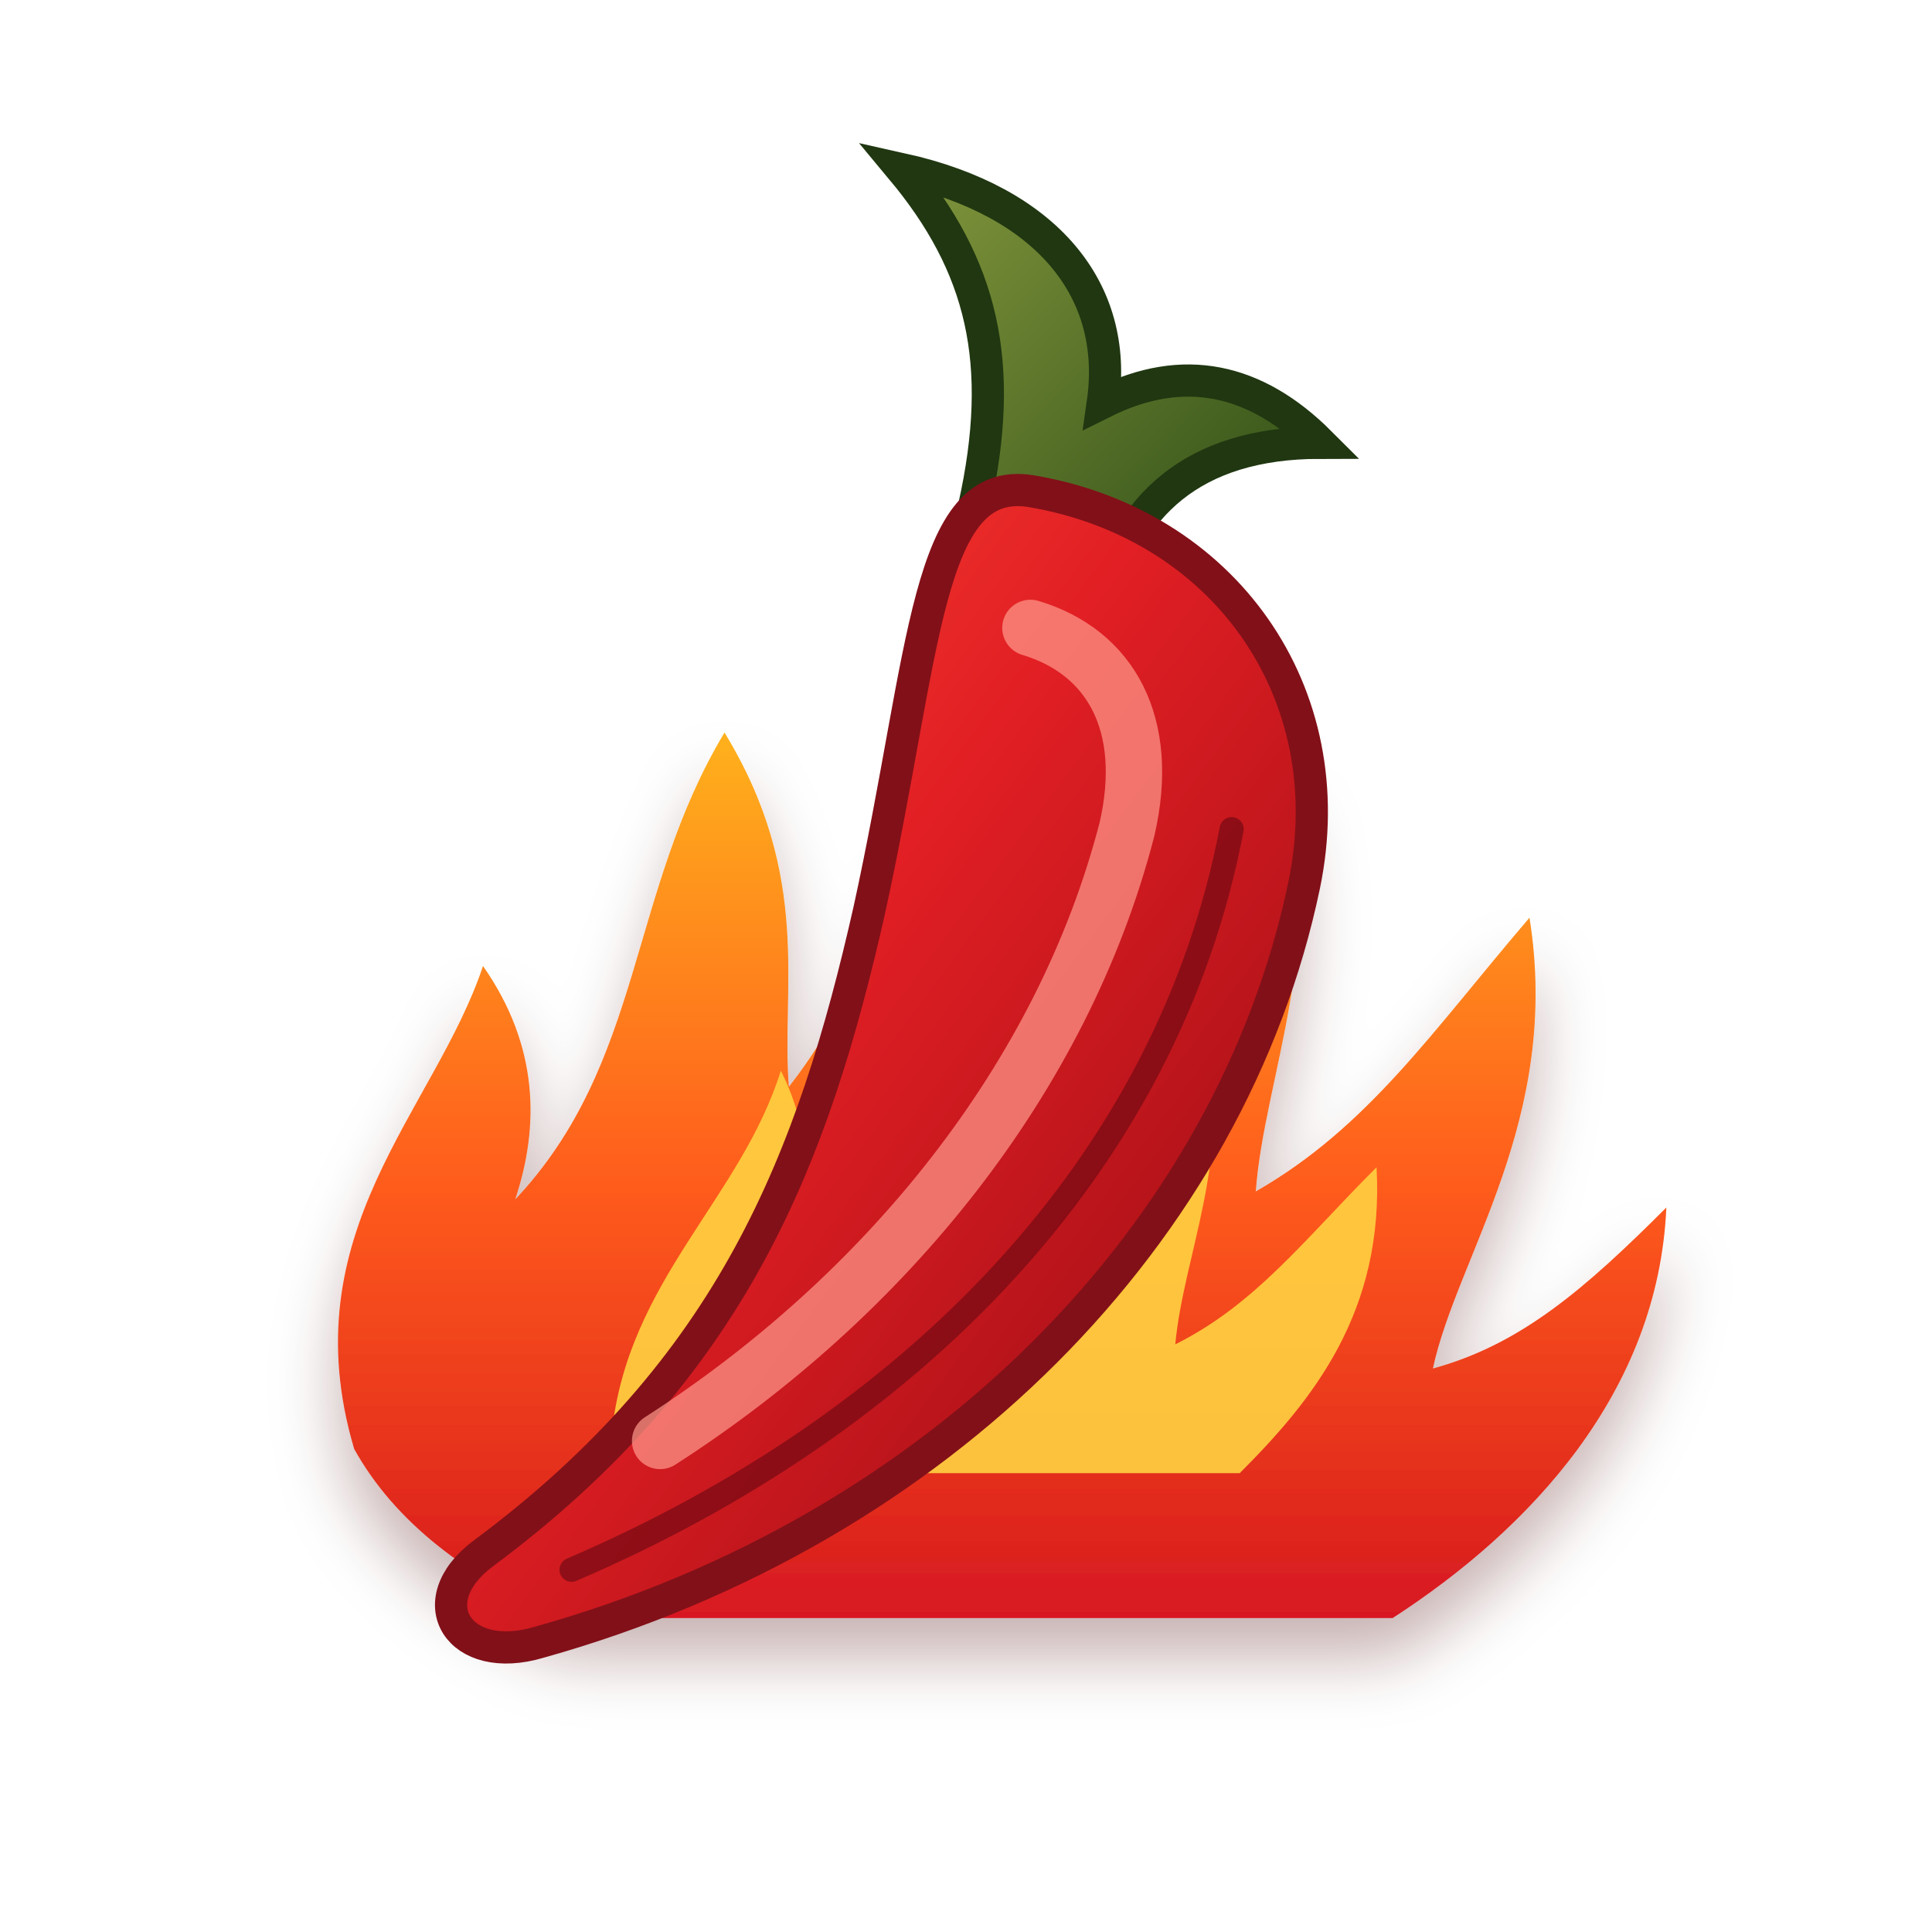
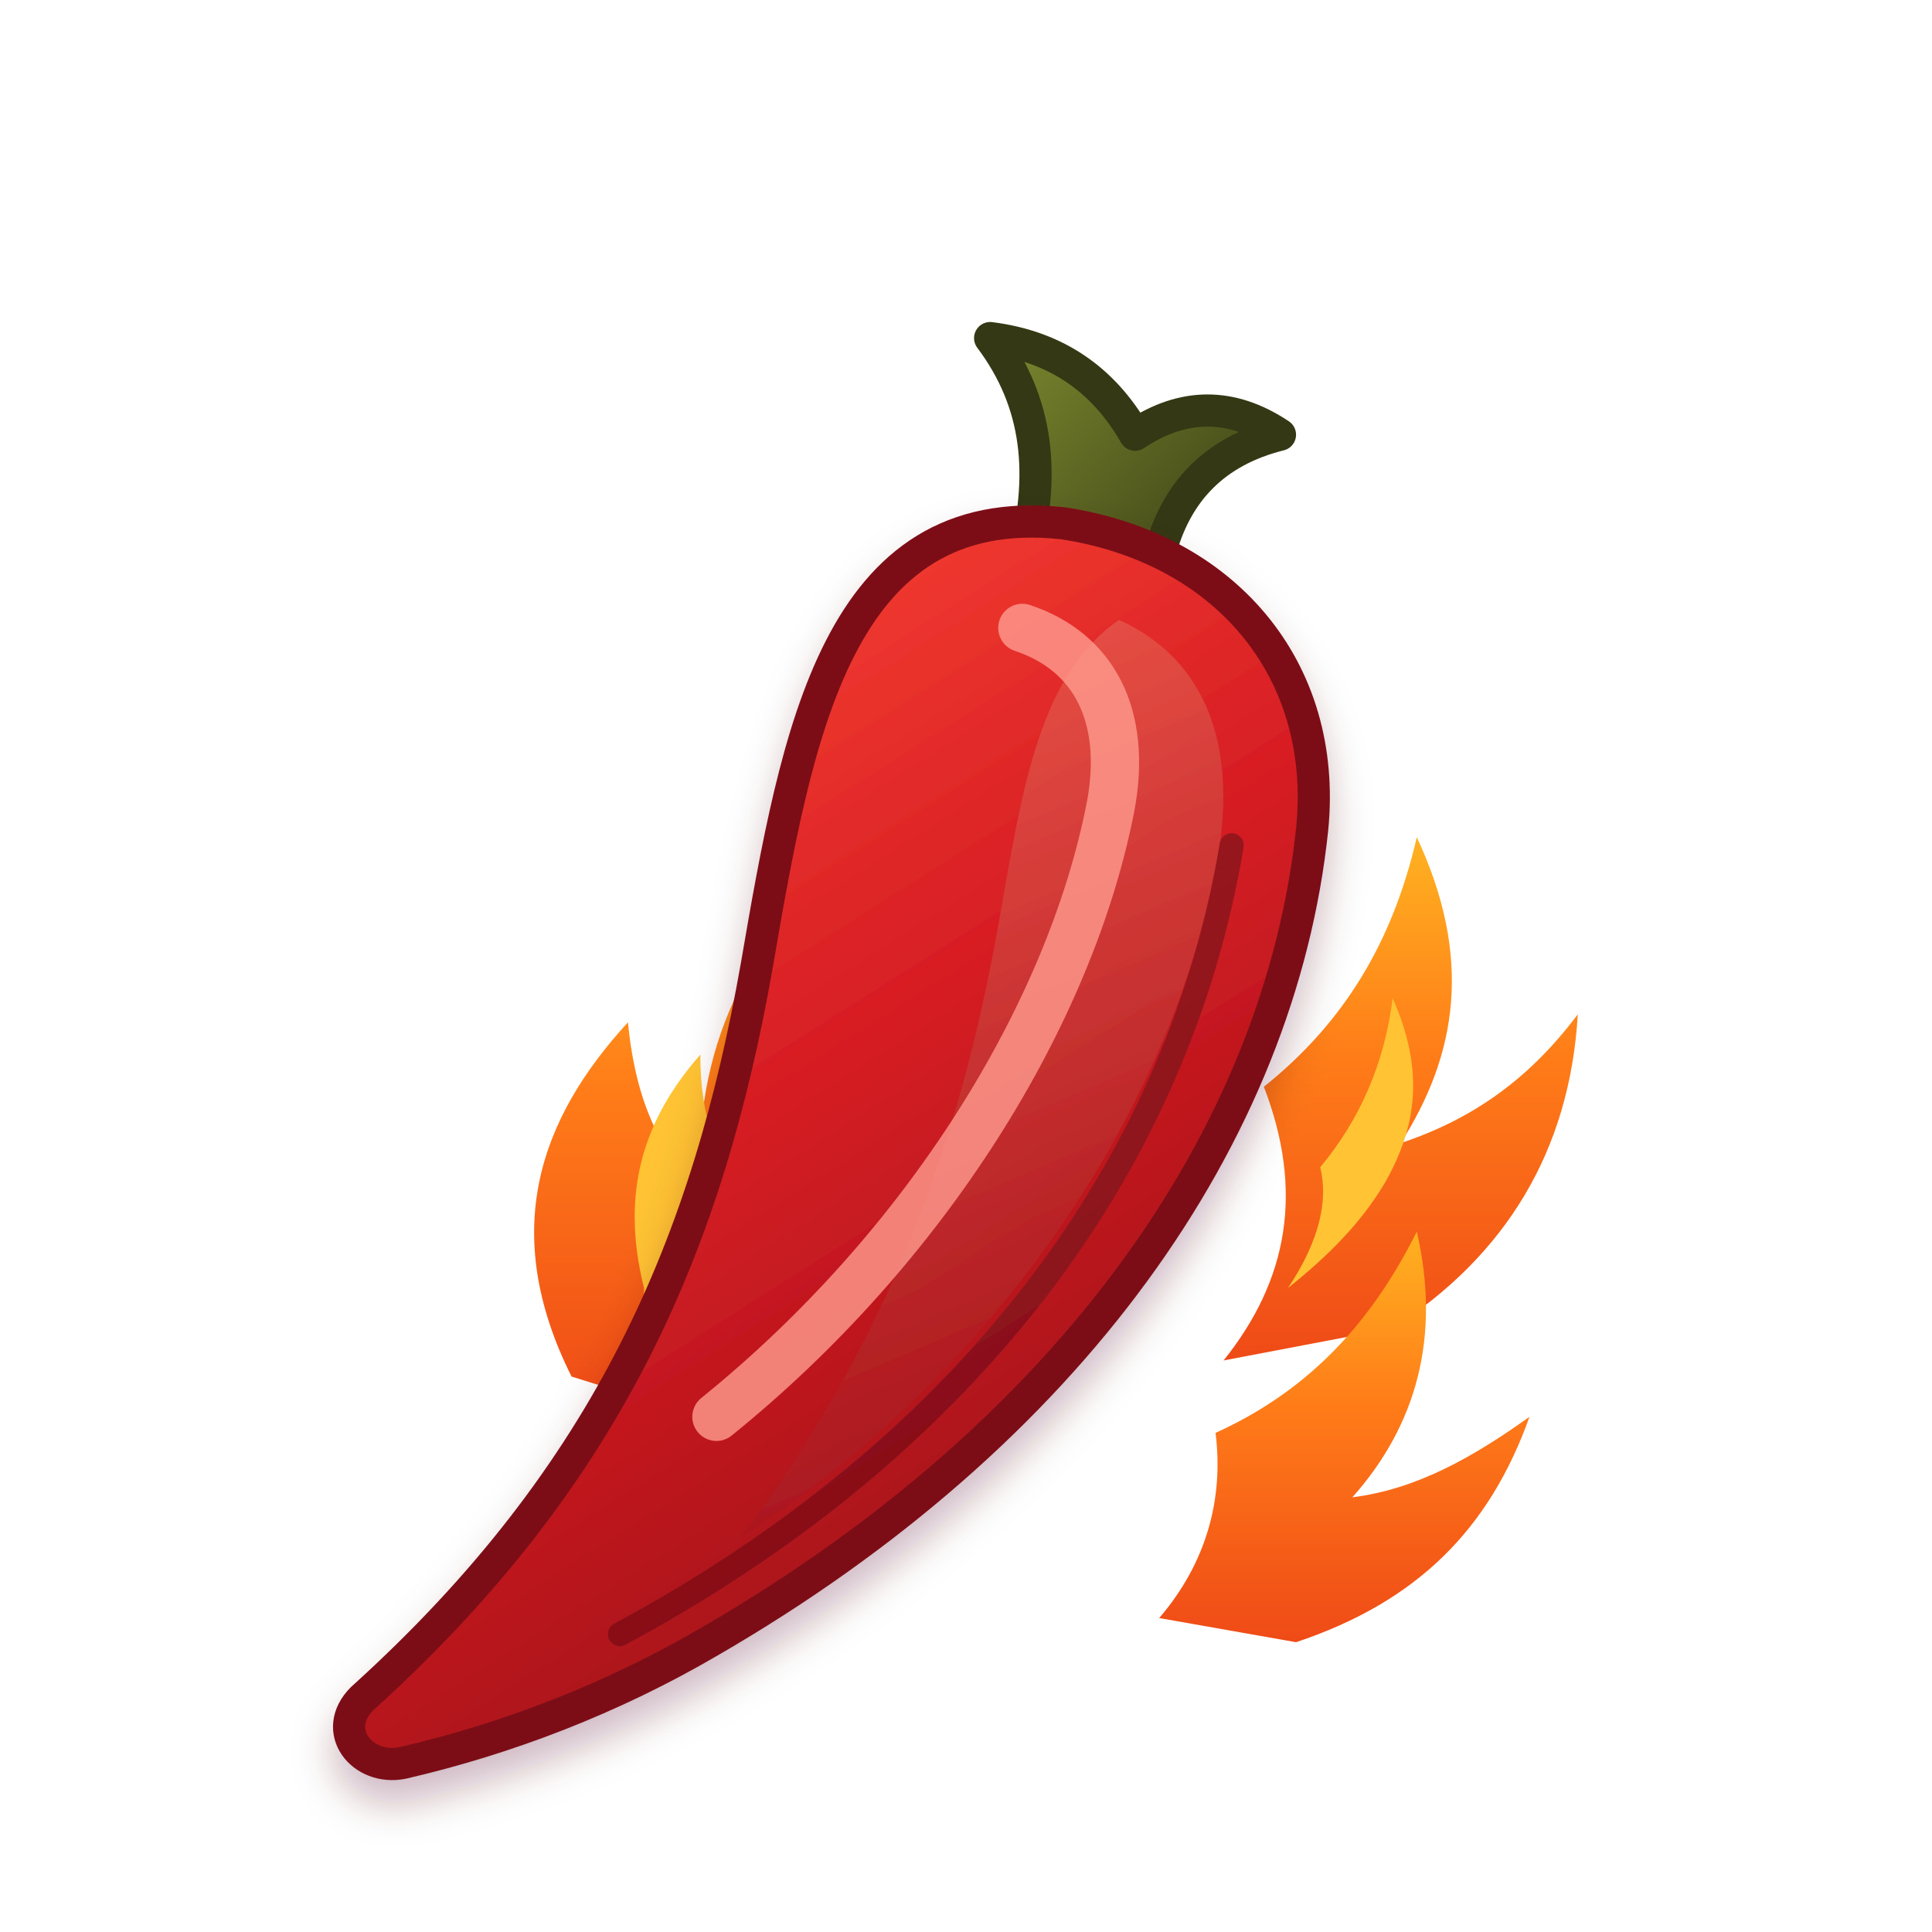
<svg xmlns="http://www.w3.org/2000/svg" viewBox="0 0 240 240" role="img" aria-labelledby="title desc">
  <defs>
-     <linearGradient id="pepper" x1="0" y1="0" x2="1" y2="1">
-       <stop offset="0" stop-color="#ff4b35" />
-       <stop offset="0.42" stop-color="#e11f24" />
-       <stop offset="1" stop-color="#8f0911" />
+     <linearGradient id="pepperBody" x1="78" y1="56" x2="168" y2="198" gradientUnits="userSpaceOnUse">
+       <stop offset="0" stop-color="#ff4936" />
+       <stop offset="0.45" stop-color="#d71e24" />
+       <stop offset="1" stop-color="#8e0b13" />
    </linearGradient>
-     <linearGradient id="stem" x1="0" y1="0" x2="1" y2="1">
-       <stop offset="0" stop-color="#82963c" />
-       <stop offset="1" stop-color="#294914" />
+     <linearGradient id="pepperShade" x1="102" y1="70" x2="150" y2="182" gradientUnits="userSpaceOnUse">
+       <stop offset="0" stop-color="#f46a59" />
+       <stop offset="1" stop-color="#9e0f18" />
    </linearGradient>
-     <linearGradient id="flame" x1="0" y1="1" x2="0" y2="0">
-       <stop offset="0" stop-color="#d71920" />
-       <stop offset="0.48" stop-color="#ff5b1c" />
-       <stop offset="1" stop-color="#ffb21b" />
+     <linearGradient id="stem" x1="117" y1="45" x2="150" y2="75" gradientUnits="userSpaceOnUse">
+       <stop offset="0" stop-color="#7f8d30" />
+       <stop offset="1" stop-color="#3c4116" />
    </linearGradient>
-     <filter id="shadow" x="-30%" y="-30%" width="160%" height="180%">
-       <feDropShadow dx="0" dy="5" stdDeviation="4" flood-color="#4a0b0b" flood-opacity=".3" />
+     <linearGradient id="flameOrange" x1="0" y1="1" x2="0" y2="0">
+       <stop offset="0" stop-color="#ef4a17" />
+       <stop offset="0.58" stop-color="#ff7c18" />
+       <stop offset="1" stop-color="#ffb221" />
+     </linearGradient>
+     <filter id="softShadow" x="-30%" y="-30%" width="170%" height="180%">
+       <feDropShadow dx="0" dy="3" stdDeviation="2.5" flood-color="#551015" flood-opacity=".28" />
    </filter>
  </defs>
-   <g filter="url(#shadow)">
-     <path fill="url(#flame)" d="M44 180c-8-27 10-42 16-60 7 10 7 20 4 29 16-17 14-38 26-58 11 18 7 32 8 44 11-14 14-31 27-45 7 20 2 35 3 48 15-12 20-29 32-43 5 22-3 39-4 53 14-8 22-20 34-34 4 25-9 42-12 56 11-3 19-10 29-20-1 23-17 40-34 51H70c-12-5-21-12-26-21Z" />
-     <path fill="#ffd23f" opacity=".9" d="M76 178c2-19 16-29 21-45 5 10 3 19 3 26 12-10 13-24 22-36 6 14 2 26 4 35 10-8 14-20 24-29 3 15-3 27-4 38 10-5 16-13 25-22 1 18-8 29-17 38H92c-7-1-12-3-16-5Z" />
+   <g fill="url(#flameOrange)">
+     <path d="M71 171c-9-18-4-32 7-44 1 10 4 16 9 21-1-18 6-31 18-42-2 17 2 27 10 34-4 17-15 27-28 36Z" />
+     <path d="M157 135c10-8 16-18 19-31 7 15 5 27-2 38 9-3 16-8 22-16-1 17-9 30-23 39l-21 4c8-10 10-21 5-34Z" />
+     <path d="M151 178c11-5 19-13 25-25 3 13 0 24-8 33 8-1 15-5 22-10-5 14-14 23-29 28l-17-3c6-7 8-15 7-23Z" />
  </g>
-   <path fill="url(#stem)" stroke="#203711" stroke-width="4" stroke-linecap="round" d="M121 63c4-18 1-30-9-42 18 4 27 15 25 29 10-5 19-3 27 5-16 0-24 8-27 20Z" />
-   <path fill="url(#pepper)" stroke="#821018" stroke-width="4" stroke-linejoin="round" d="M128 61c24 4 39 25 34 49-9 43-45 80-95 94-10 3-15-5-7-11 31-23 41-49 48-80 7-32 7-54 20-52Z" />
-   <path fill="none" stroke="#ff9a8c" stroke-width="7" stroke-linecap="round" opacity=".7" d="M128 78c10 3 15 12 12 25-8 31-30 58-58 76" />
-   <path fill="none" stroke="#750912" stroke-width="3" stroke-linecap="round" opacity=".7" d="M153 103c-8 42-40 74-82 92" />
+   <g fill="#ffc334">
+     <path d="M80 160c-3-12 0-21 7-29 0 8 2 13 6 17-2 10-6 17-13 22Z" />
+     <path d="M164 145c5-6 8-13 9-21 4 9 3 16-1 23-3 5-7 9-12 13 4-6 5-11 4-15Z" />
+   </g>
+   <path fill="url(#stem)" stroke="#343814" stroke-width="4" stroke-linecap="round" stroke-linejoin="round" d="M127 70c3-11 2-20-4-28 8 1 14 5 18 12 6-4 12-4 18 0-8 2-13 7-15 15Z" />
+   <g filter="url(#softShadow)">
+     <path fill="url(#pepperBody)" stroke="#7c1017" stroke-width="4" stroke-linejoin="round" d="M132 65c20 3 33 18 31 38-4 38-30 75-75 101-12 7-25 12-38 15-5 1-9-4-5-8 31-28 43-57 49-91 5-29 10-58 38-55Z" />
+     <path fill="url(#pepperShade)" opacity=".72" d="M139 77c11 5 15 16 12 31-6 31-28 63-59 83 18-24 27-48 32-76 3-17 5-31 15-38Z" />
+     <path fill="none" stroke="#ff9b8e" stroke-width="6" stroke-linecap="round" opacity=".8" d="M127 78c9 3 13 11 11 22-5 26-23 55-49 76" />
+     <path fill="none" stroke="#751018" stroke-width="3" stroke-linecap="round" opacity=".65" d="M153 105c-7 42-35 76-76 98" />
+   </g>
</svg>
